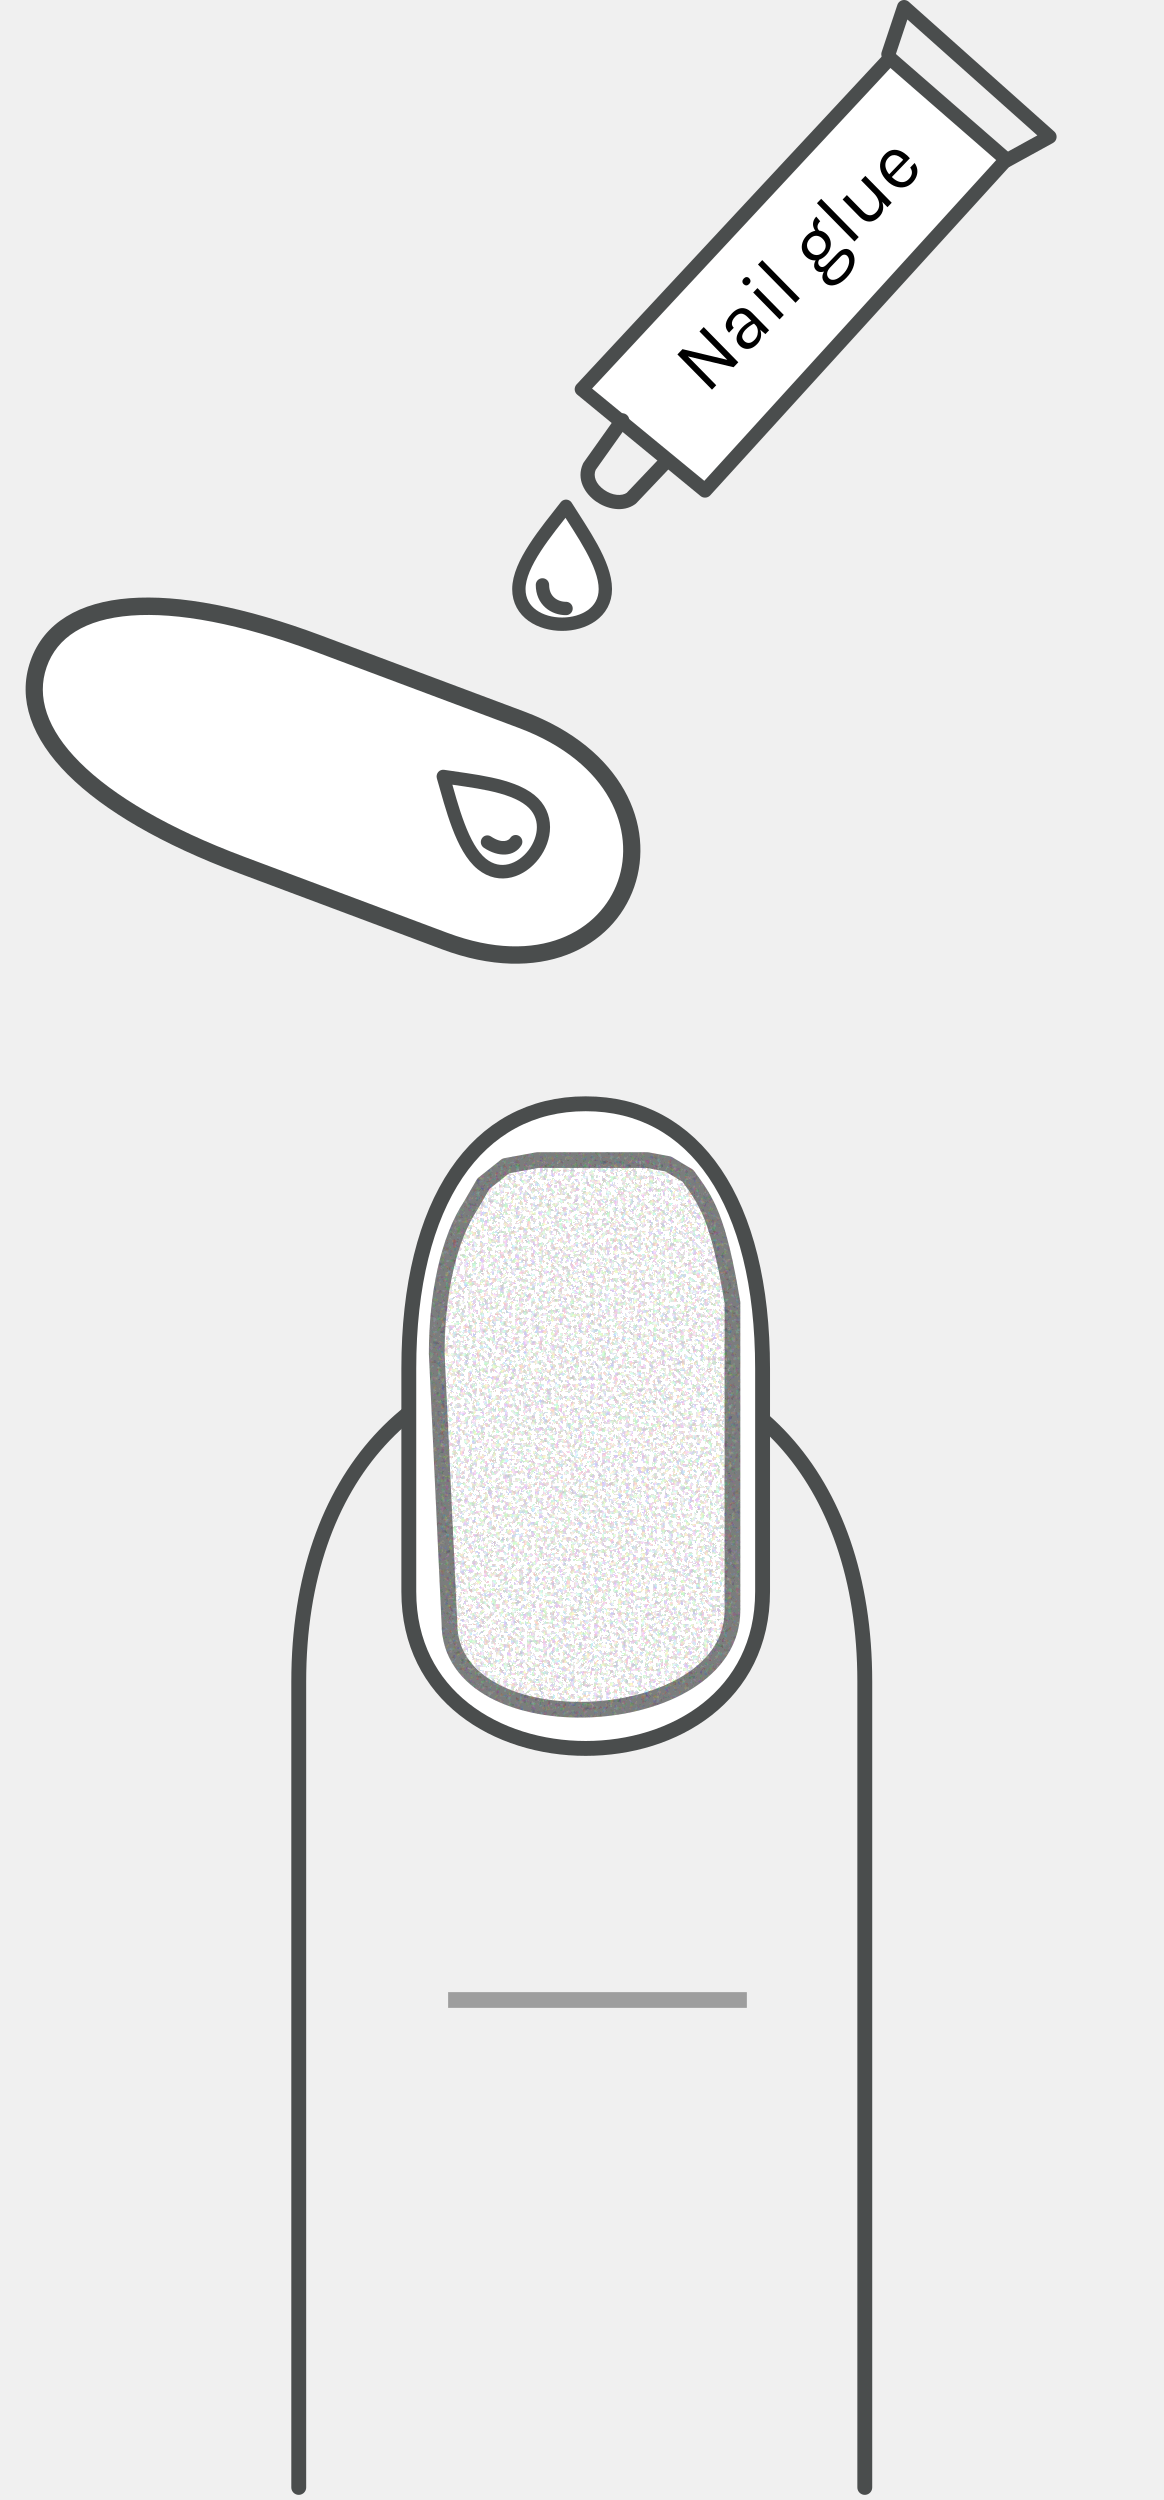
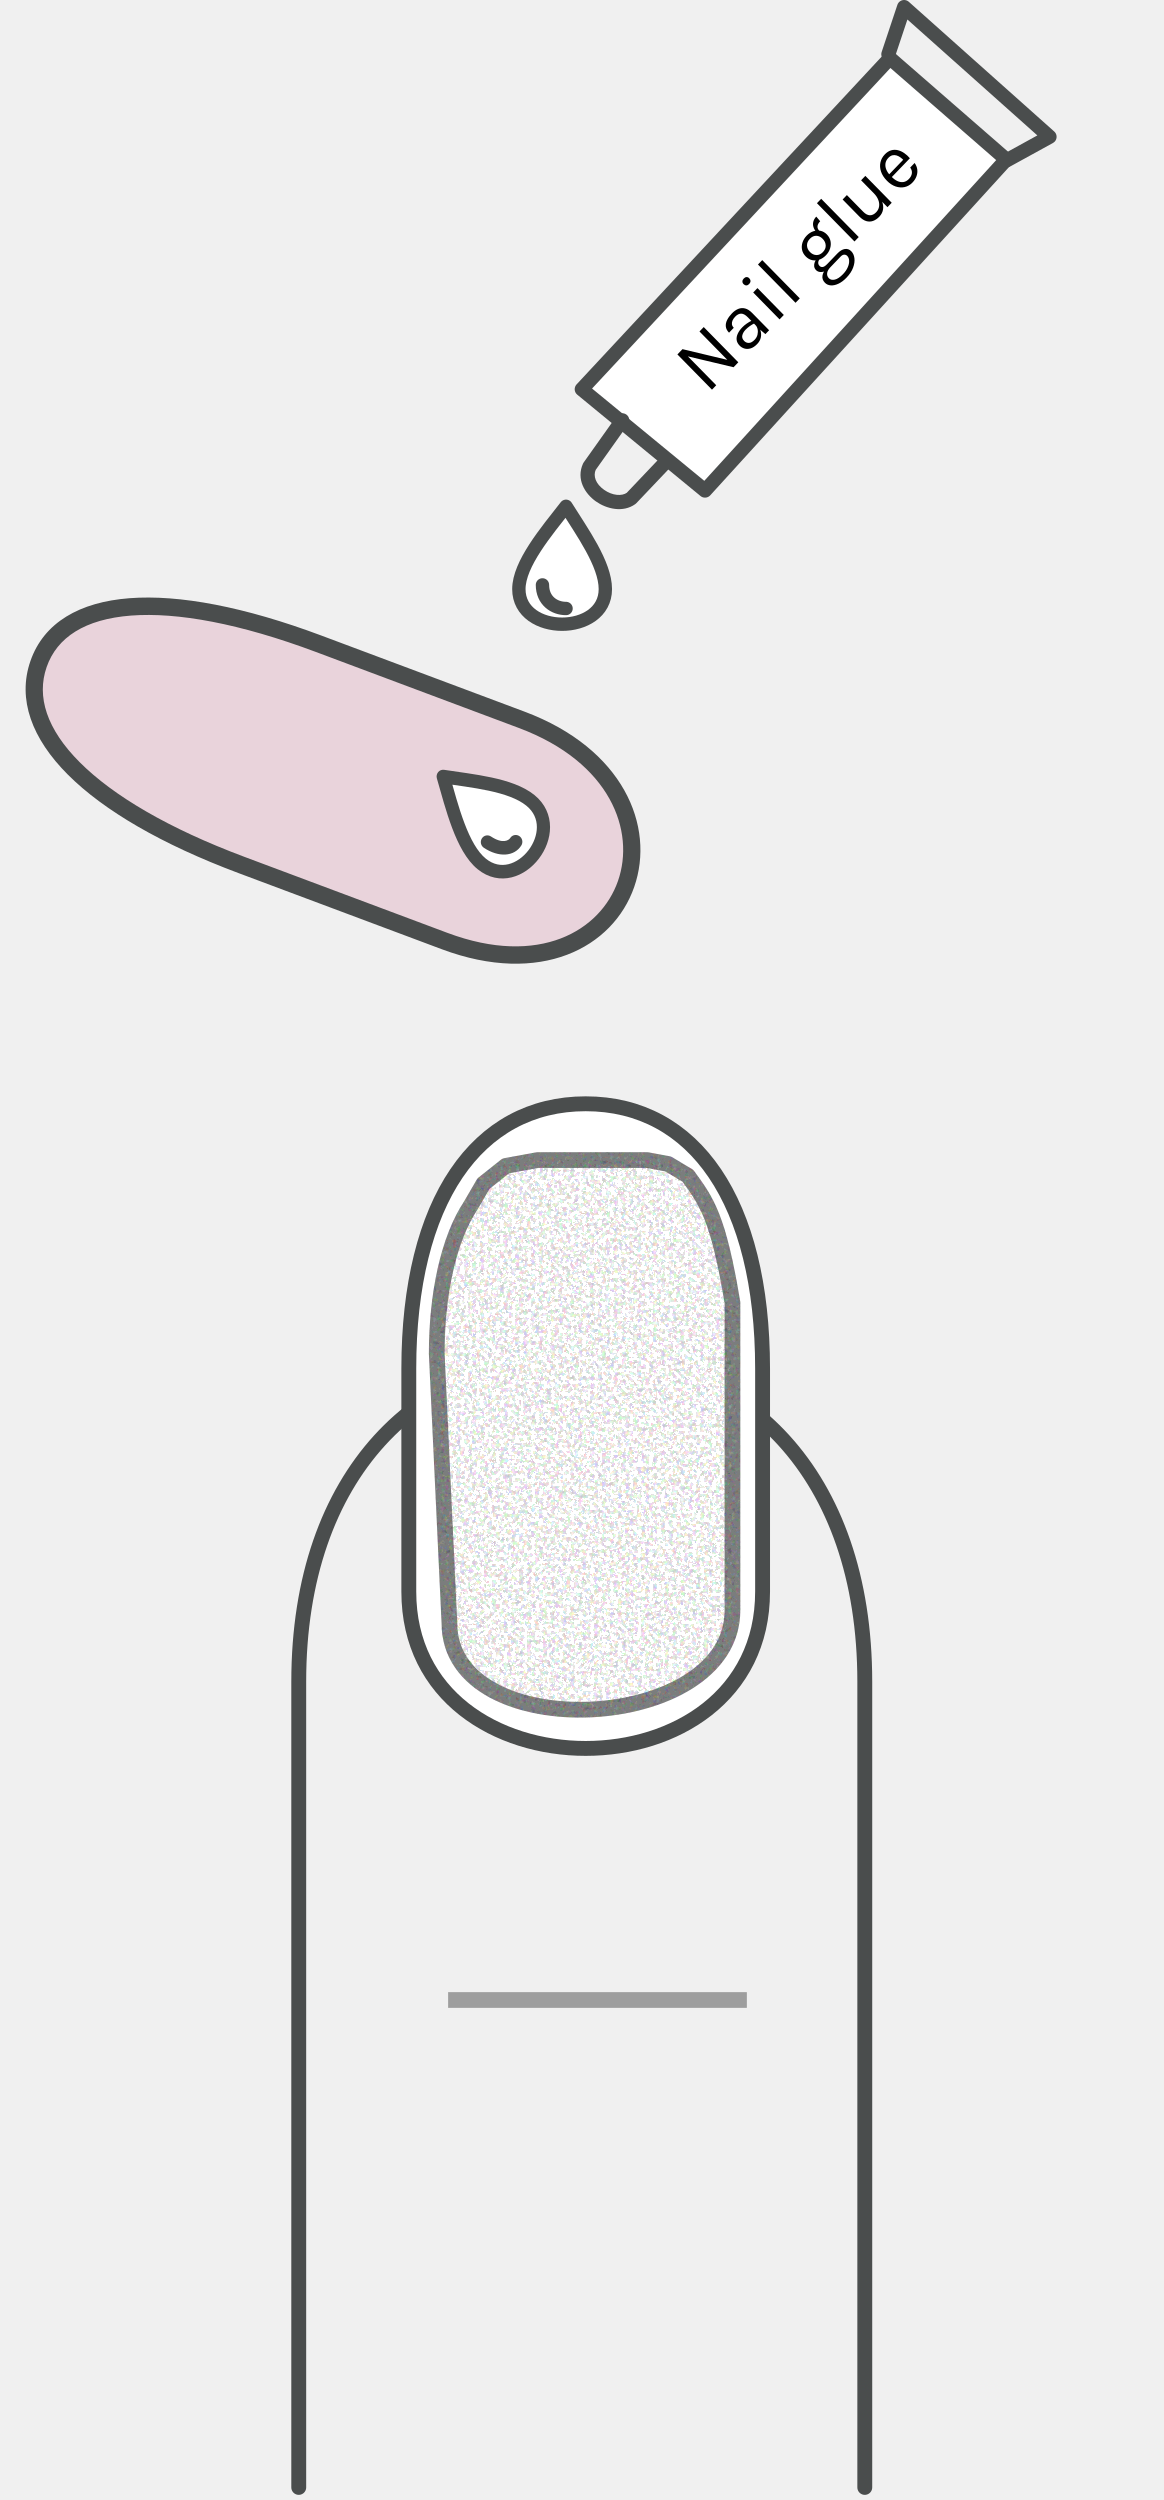
<svg xmlns="http://www.w3.org/2000/svg" width="148.00" height="318" viewBox="0.00 0 148.00 318" fill="none">
  <path d="M38 316.4V213.921C38 187.418 53.429 172.4 74 172.4C94.571 172.4 110 187.418 110 213.921V316.4" stroke-width="1.892" stroke-linecap="round" stroke-linejoin="round" stroke="#4A4D4D" />
  <path d="M52 174.087C52 152.811 60.654 140.4 74.5 140.4C88.346 140.4 97 152.811 97 174.087V202.454C97 229.049 52 229.049 52 202.454V174.087Z" fill="white" stroke-width="1.892" stroke-linecap="round" stroke-linejoin="round" stroke="#4A4D4D" />
  <path d="M72 64.4C69.5 67.606 66 71.728 66 74.934C66 80.889 77 80.889 77 74.934C77 71.728 74 67.606 72 64.4Z" fill="white" stroke-width="1.7" stroke-linecap="round" stroke-linejoin="round" stroke="#4A4D4D" />
  <path d="M69 74.4C69 76.4 70.5 77.4 72 77.4" stroke-width="1.7" stroke-linecap="round" stroke-linejoin="round" stroke="#4A4D4D" />
  <path d="M74 49.509L113.194 7.4L128 20.291L89.677 62.4L74 49.509Z" fill="white" stroke-width="1.8" stroke-linecap="round" stroke-linejoin="round" stroke="#4A4D4D" />
  <path d="M113 6.9L115 0.9L133.5 17.4L128.043 20.4" stroke-width="1.8" stroke-linecap="round" stroke-linejoin="round" stroke="#4A4D4D" />
  <path d="M79.88 53.984C80.169 53.577 80.075 53.015 79.671 52.729C79.267 52.442 78.705 52.54 78.416 52.946L79.148 53.465L79.88 53.984ZM74.976 59.342L74.244 58.823C74.211 58.87 74.182 58.92 74.158 58.973L74.976 59.342ZM80.292 63.388L80.814 64.118C80.86 64.085 80.902 64.048 80.941 64.007L80.292 63.388ZM85.266 59.453C85.609 59.092 85.597 58.522 85.238 58.18C84.879 57.838 84.31 57.855 83.967 58.216L84.616 58.835L85.266 59.453ZM79.148 53.465L78.416 52.946L74.244 58.823L74.976 59.342L75.708 59.86L79.88 53.984L79.148 53.465ZM74.976 59.342L74.158 58.973C73.258 60.955 74.403 62.79 75.788 63.772C77.153 64.74 79.249 65.247 80.814 64.118L80.292 63.388L79.769 62.658C79.096 63.145 77.889 63.048 76.834 62.3C75.798 61.565 75.404 60.569 75.794 59.71L74.976 59.342ZM80.292 63.388L80.941 64.007L85.266 59.453L84.616 58.835L83.967 58.216L79.642 62.77L80.292 63.388Z" fill="#4A4D4D" />
  <rect x="57" y="253.4" width="38" height="2" fill="black" fill-opacity="0.34" />
  <path d="M86.166 45.083L86.811 44.413L92.642 45.804L92.594 45.855L88.974 42.164L89.514 41.602L93.912 46.085L93.309 46.712L87.282 45.278L87.365 45.192L91.105 49.004L90.564 49.566L86.166 45.083ZM97.361 42.498L96.556 41.821L95.121 40.357C94.82 40.05 94.54 39.896 94.282 39.895C94.022 39.892 93.765 40.022 93.511 40.286C93.368 40.435 93.258 40.592 93.182 40.758C93.109 40.921 93.082 41.084 93.101 41.246C93.121 41.404 93.199 41.553 93.337 41.693L92.734 42.32C92.491 42.073 92.355 41.813 92.326 41.54C92.294 41.266 92.349 40.988 92.489 40.707C92.629 40.422 92.832 40.141 93.098 39.865C93.352 39.601 93.62 39.411 93.903 39.294C94.186 39.178 94.477 39.159 94.777 39.236C95.075 39.311 95.374 39.502 95.675 39.809L97.832 42.008L97.361 42.498ZM96.315 43.759C96.042 44.042 95.768 44.227 95.492 44.312C95.216 44.397 94.956 44.405 94.712 44.337C94.468 44.269 94.259 44.147 94.087 43.971C93.86 43.74 93.731 43.494 93.7 43.234C93.671 42.971 93.72 42.705 93.849 42.437C93.975 42.166 94.16 41.904 94.403 41.652C94.576 41.472 94.767 41.309 94.975 41.165C95.186 41.018 95.404 40.889 95.631 40.778L95.975 41.128C95.78 41.215 95.578 41.333 95.37 41.482C95.164 41.629 94.988 41.778 94.843 41.93C94.621 42.16 94.481 42.402 94.421 42.656C94.36 42.908 94.44 43.146 94.662 43.372C94.825 43.539 95.023 43.622 95.255 43.62C95.49 43.617 95.735 43.482 95.992 43.215C96.172 43.028 96.292 42.817 96.351 42.582C96.41 42.343 96.417 42.114 96.372 41.897C96.329 41.677 96.243 41.502 96.115 41.371L96.247 41.234C96.471 41.462 96.63 41.725 96.725 42.021C96.821 42.314 96.839 42.613 96.778 42.917C96.716 43.221 96.562 43.502 96.315 43.759ZM95.293 36.126C95.182 36.241 95.063 36.3 94.935 36.303C94.805 36.304 94.688 36.25 94.583 36.143C94.48 36.039 94.431 35.922 94.435 35.793C94.439 35.663 94.496 35.541 94.607 35.426C94.718 35.311 94.836 35.25 94.961 35.245C95.087 35.239 95.201 35.289 95.303 35.394C95.409 35.501 95.461 35.621 95.462 35.755C95.46 35.887 95.404 36.01 95.293 36.126ZM99.162 40.626L95.807 37.206L96.348 36.644L99.702 40.063L99.162 40.626ZM101.191 38.515L96.415 33.646L96.956 33.084L101.732 37.953L101.191 38.515ZM107.673 35.322C107.333 35.675 106.99 35.931 106.642 36.091C106.297 36.253 105.973 36.323 105.671 36.3C105.374 36.278 105.127 36.167 104.931 35.967C104.672 35.703 104.567 35.403 104.617 35.068C104.671 34.733 104.847 34.411 105.145 34.101L105.632 33.983C105.382 34.243 105.242 34.497 105.211 34.746C105.179 34.995 105.255 35.212 105.437 35.398C105.619 35.583 105.87 35.639 106.19 35.566C106.51 35.493 106.858 35.261 107.232 34.872C107.509 34.584 107.711 34.29 107.837 33.99C107.968 33.691 108.026 33.414 108.011 33.161C108 32.908 107.92 32.705 107.771 32.553C107.666 32.445 107.537 32.392 107.383 32.393C107.232 32.396 107.078 32.479 106.921 32.643L105.632 33.983C105.408 34.217 105.18 34.384 104.948 34.486C104.716 34.582 104.501 34.619 104.301 34.596C104.101 34.573 103.934 34.494 103.801 34.358C103.661 34.216 103.582 34.053 103.562 33.872C103.543 33.69 103.57 33.508 103.643 33.326C103.719 33.142 103.829 32.974 103.975 32.822L104.282 32.921C104.213 32.993 104.159 33.083 104.12 33.191C104.081 33.294 104.068 33.403 104.083 33.518C104.097 33.628 104.151 33.73 104.245 33.825C104.352 33.935 104.486 33.981 104.646 33.963C104.806 33.946 105.002 33.817 105.233 33.577L106.522 32.236C106.834 31.912 107.145 31.725 107.456 31.675C107.77 31.623 108.045 31.719 108.283 31.962C108.503 32.185 108.635 32.48 108.681 32.846C108.73 33.214 108.674 33.613 108.513 34.044C108.355 34.478 108.075 34.904 107.673 35.322ZM105.067 32.465C104.813 32.73 104.532 32.916 104.223 33.026C103.917 33.132 103.612 33.154 103.307 33.091C103.005 33.026 102.733 32.869 102.49 32.622C102.245 32.372 102.089 32.092 102.022 31.781C101.958 31.468 101.977 31.155 102.08 30.841C102.183 30.523 102.362 30.231 102.616 29.967C102.863 29.71 103.139 29.529 103.442 29.425C103.746 29.316 104.05 29.293 104.355 29.356C104.659 29.419 104.934 29.575 105.179 29.825C105.422 30.073 105.576 30.353 105.64 30.666C105.704 30.979 105.686 31.293 105.585 31.609C105.487 31.923 105.314 32.208 105.067 32.465ZM104.675 32.066C104.929 31.801 105.047 31.515 105.029 31.207C105.012 30.898 104.884 30.623 104.646 30.38C104.4 30.13 104.132 30.001 103.839 29.993C103.544 29.983 103.269 30.11 103.015 30.374C102.763 30.636 102.642 30.921 102.65 31.229C102.659 31.533 102.785 31.81 103.031 32.06C103.269 32.302 103.539 32.43 103.841 32.443C104.145 32.453 104.423 32.328 104.675 32.066ZM104.236 29.378L103.875 29.538C103.679 29.338 103.545 29.123 103.475 28.894C103.401 28.662 103.395 28.431 103.454 28.202C103.511 27.969 103.636 27.752 103.83 27.551L104.328 28.143C104.12 28.36 104.006 28.572 103.986 28.78C103.964 28.986 104.047 29.185 104.236 29.378ZM108.691 30.715L103.916 25.847L104.456 25.285L109.232 30.153L108.691 30.715ZM109.532 22.933L110.073 22.371L113.427 25.79L112.887 26.353L109.532 22.933ZM107.183 25.377L107.723 24.814L109.81 26.942C110.09 27.227 110.37 27.374 110.648 27.382C110.929 27.388 111.196 27.26 111.448 26.998C111.656 26.782 111.78 26.537 111.82 26.265C111.863 25.989 111.828 25.709 111.715 25.422C111.602 25.131 111.419 24.856 111.164 24.596L111.365 24.387C111.741 24.77 112.008 25.154 112.165 25.538C112.325 25.92 112.378 26.286 112.324 26.635C112.27 26.98 112.111 27.289 111.848 27.563C111.598 27.822 111.333 28.002 111.053 28.101C110.772 28.201 110.485 28.208 110.192 28.123C109.897 28.037 109.603 27.844 109.312 27.547L107.183 25.377ZM116.065 23.22C115.779 23.518 115.449 23.71 115.075 23.795C114.702 23.876 114.318 23.851 113.922 23.719C113.529 23.584 113.161 23.342 112.818 22.992C112.451 22.619 112.201 22.23 112.066 21.827C111.932 21.423 111.907 21.034 111.991 20.658C112.075 20.277 112.261 19.937 112.55 19.636C112.802 19.375 113.068 19.203 113.349 19.123C113.629 19.043 113.912 19.035 114.195 19.101C114.479 19.167 114.752 19.291 115.016 19.474C115.279 19.652 115.519 19.87 115.737 20.13L113.338 22.624L113.002 22.281L115.043 20.159L114.989 20.431C114.858 20.284 114.713 20.152 114.552 20.035C114.393 19.917 114.227 19.83 114.052 19.776C113.875 19.72 113.698 19.712 113.519 19.754C113.341 19.795 113.167 19.904 112.998 20.079C112.786 20.3 112.663 20.541 112.629 20.802C112.596 21.063 112.633 21.322 112.741 21.579C112.847 21.835 113.003 22.068 113.211 22.28L113.435 22.509C113.669 22.747 113.912 22.924 114.166 23.039C114.422 23.153 114.674 23.191 114.923 23.154C115.171 23.117 115.402 22.987 115.617 22.763C115.832 22.54 115.956 22.302 115.99 22.051C116.024 21.8 115.953 21.554 115.777 21.313L116.339 20.73C116.526 20.992 116.639 21.268 116.677 21.56C116.714 21.849 116.68 22.136 116.577 22.421C116.474 22.706 116.303 22.973 116.065 23.22Z" fill="black" />
-   <path d="M30.703 110.02C11.313 102.759 1.888 93.112 4.906 84.453C7.924 75.794 21.122 74.619 40.512 81.88L66.365 91.562C90.603 100.638 80.794 128.779 56.556 119.702L30.703 110.02Z" fill="white" />
+   <path d="M30.703 110.02C11.313 102.759 1.888 93.112 4.906 84.453C7.924 75.794 21.122 74.619 40.512 81.88L66.365 91.562C90.603 100.638 80.794 128.779 56.556 119.702L30.703 110.02Z" fill="#E9D3DB" />
  <path d="M30.703 110.02L31.065 108.982L30.703 110.02ZM40.512 81.88L40.874 80.841V80.841L40.512 81.88ZM66.365 91.562L66.003 92.6V92.6L66.365 91.562ZM56.556 119.702L56.194 120.741L56.556 119.702ZM30.703 110.02L31.065 108.982C21.442 105.378 14.404 101.22 10.161 96.978C5.926 92.745 4.623 88.607 5.936 84.839L4.906 84.453L3.876 84.067C2.171 88.958 4.071 93.973 8.642 98.543C13.204 103.105 20.573 107.401 30.341 111.059L30.703 110.02ZM4.906 84.453L5.936 84.839C7.25 81.071 10.804 78.752 16.671 78.301C22.55 77.85 30.527 79.315 40.15 82.918L40.512 81.88L40.874 80.841C31.107 77.183 22.79 75.606 16.468 76.092C10.134 76.578 5.581 79.177 3.876 84.067L4.906 84.453ZM40.512 81.88L40.15 82.918L66.003 92.6L66.365 91.562L66.728 90.523L40.874 80.841L40.512 81.88ZM66.365 91.562L66.003 92.6C77.7 96.981 80.814 105.73 78.609 112.054C76.405 118.377 68.616 123.044 56.919 118.663L56.556 119.702L56.194 120.741C68.735 125.437 77.969 120.571 80.67 112.825C83.37 105.078 79.269 95.219 66.728 90.523L66.365 91.562ZM56.556 119.702L56.919 118.663L31.065 108.982L30.703 110.02L30.341 111.059L56.194 120.741L56.556 119.702Z" fill="#4A4D4D" />
  <path d="M56.373 98.773C57.487 102.653 58.759 107.852 61.278 109.894C65.958 113.685 72.142 105.594 67.463 101.802C64.943 99.761 60.017 99.343 56.373 98.773Z" fill="white" />
  <path d="M56.373 98.773L56.494 97.921C56.211 97.877 55.927 97.984 55.74 98.204C55.553 98.425 55.488 98.729 55.569 99.012L56.373 98.773ZM56.373 98.773L55.569 99.012C56.118 100.923 56.729 103.246 57.518 105.331C58.298 107.392 59.313 109.395 60.762 110.569L61.278 109.894L61.795 109.218C60.725 108.351 59.843 106.733 59.08 104.715C58.324 102.719 57.742 100.503 57.177 98.534L56.373 98.773ZM61.278 109.894L60.762 110.569C62.141 111.686 63.67 111.944 65.076 111.6C66.454 111.263 67.673 110.362 68.54 109.227C69.408 108.092 69.973 106.66 69.966 105.201C69.96 103.714 69.357 102.244 67.979 101.127L67.463 101.802L66.946 102.478C67.907 103.256 68.286 104.22 68.29 105.197C68.294 106.203 67.898 107.269 67.219 108.156C66.541 109.044 65.628 109.691 64.678 109.924C63.754 110.149 62.756 109.997 61.795 109.218L61.278 109.894ZM67.463 101.802L67.979 101.127C66.556 99.975 64.53 99.328 62.506 98.893C60.475 98.455 58.269 98.199 56.494 97.921L56.373 98.773L56.252 99.625C58.121 99.917 60.2 100.155 62.173 100.579C64.153 101.005 65.849 101.589 66.946 102.478L67.463 101.802Z" fill="#4A4D4D" />
  <path d="M62.452 106.4C62.062 106.14 61.542 106.251 61.293 106.648C61.043 107.046 61.157 107.579 61.548 107.839L62 107.12L62.452 106.4ZM66.313 107.541C66.562 107.143 66.448 106.61 66.058 106.35C65.667 106.089 65.148 106.201 64.898 106.598L65.605 107.069L66.313 107.541ZM62 107.12L61.548 107.839C63.424 109.09 65.412 108.974 66.313 107.541L65.605 107.069L64.898 106.598C64.712 106.893 63.934 107.388 62.452 106.4L62 107.12Z" fill="#4A4D4D" />
  <g filter="url(#filter0_n_359_15)">
    <path d="M59.902 153.311L61.5 150.558L64.339 148.3L68.4 147.558C78.804 147.558 63.415 147.558 79.403 147.558L82.304 147.558L85 148.058L87.5 149.558C89.832 152.774 91.332 154.647 93.167 165.688L93.168 184.825L93.167 204.839C93.167 220.555 57.167 222.195 57.167 206.48L55.553 172.189C55.553 164.681 57.021 157.63 59.902 153.311Z" fill="white" stroke-width="2" stroke-linecap="round" stroke-linejoin="round" stroke="#4A4D4D" stroke-opacity="0.73" />
  </g>
  <defs>
    <filter id="filter0_n_359_15" x="54.553" y="146.558" width="39.614" height="71.92" filterUnits="userSpaceOnUse" color-interpolation-filters="sRGB">
      <feFlood flood-opacity="0" result="BackgroundImageFix" />
      <feBlend mode="normal" in="SourceGraphic" in2="BackgroundImageFix" result="shape" />
      <feTurbulence type="fractalNoise" baseFrequency="2 2" stitchTiles="stitch" numOctaves="3" result="noise" seed="8453" />
      <feComponentTransfer in="noise" result="coloredNoise1">
        <feFuncR type="linear" slope="2" intercept="-0.5" />
        <feFuncG type="linear" slope="2" intercept="-0.5" />
        <feFuncB type="linear" slope="2" intercept="-0.5" />
        <feFuncA type="discrete" tableValues="1 1 1 1 1 1 1 1 1 1 1 1 1 1 1 1 1 1 1 1 1 1 1 1 1 1 1 1 1 1 1 1 1 1 1 1 1 1 1 1 1 1 1 1 1 1 1 1 1 1 1 0 0 0 0 0 0 0 0 0 0 0 0 0 0 0 0 0 0 0 0 0 0 0 0 0 0 0 0 0 0 0 0 0 0 0 0 0 0 0 0 0 0 0 0 0 0 0 0 0 " />
      </feComponentTransfer>
      <feComposite operator="in" in2="shape" in="coloredNoise1" result="noise1Clipped" />
      <feComponentTransfer in="noise1Clipped" result="color1">
        <feFuncA type="table" tableValues="0 0.22" />
      </feComponentTransfer>
      <feMerge result="effect1_noise_359_15">
        <feMergeNode in="shape" />
        <feMergeNode in="color1" />
      </feMerge>
    </filter>
  </defs>
</svg>
